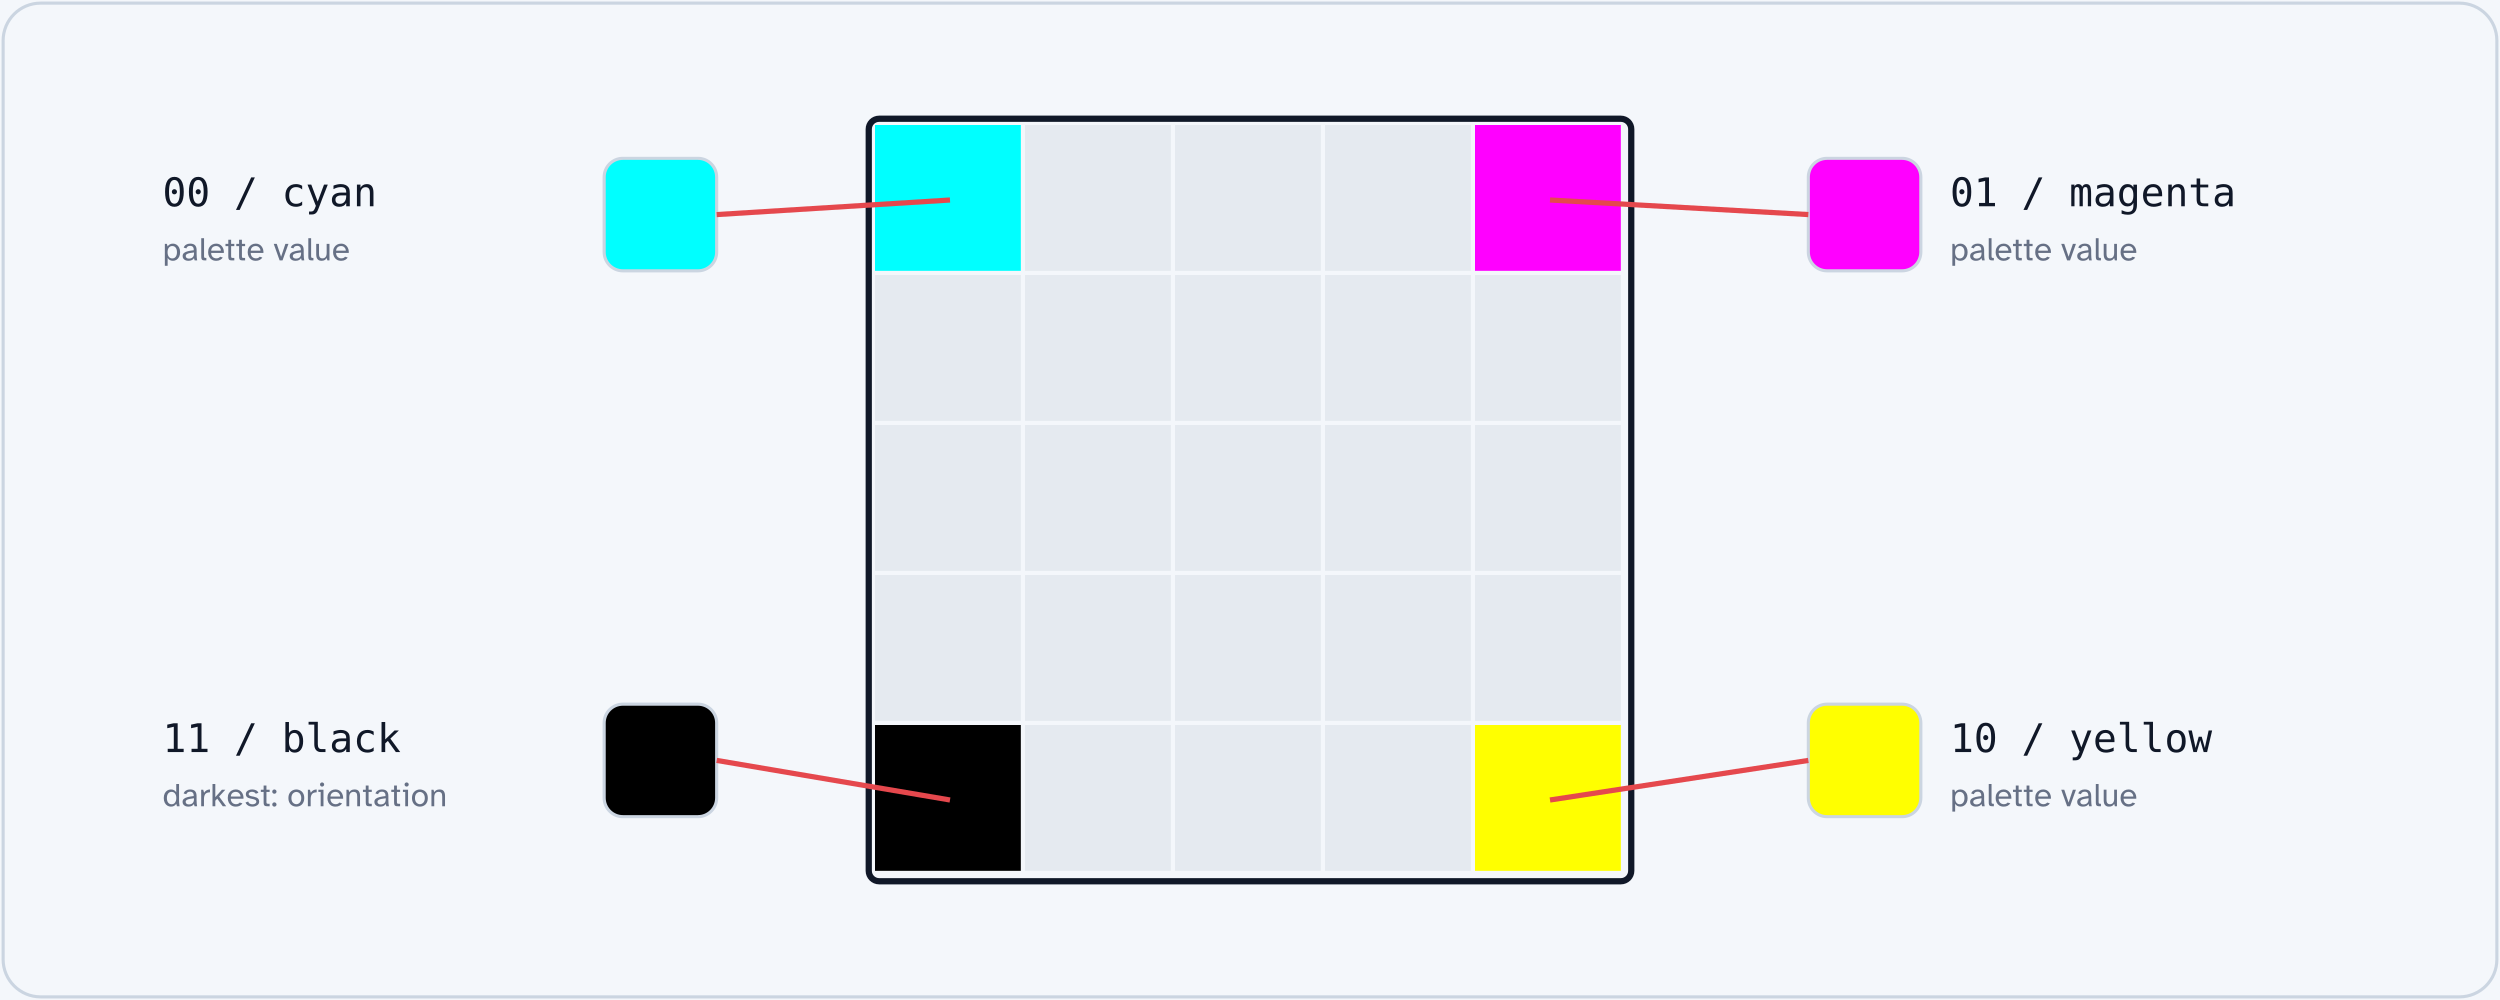
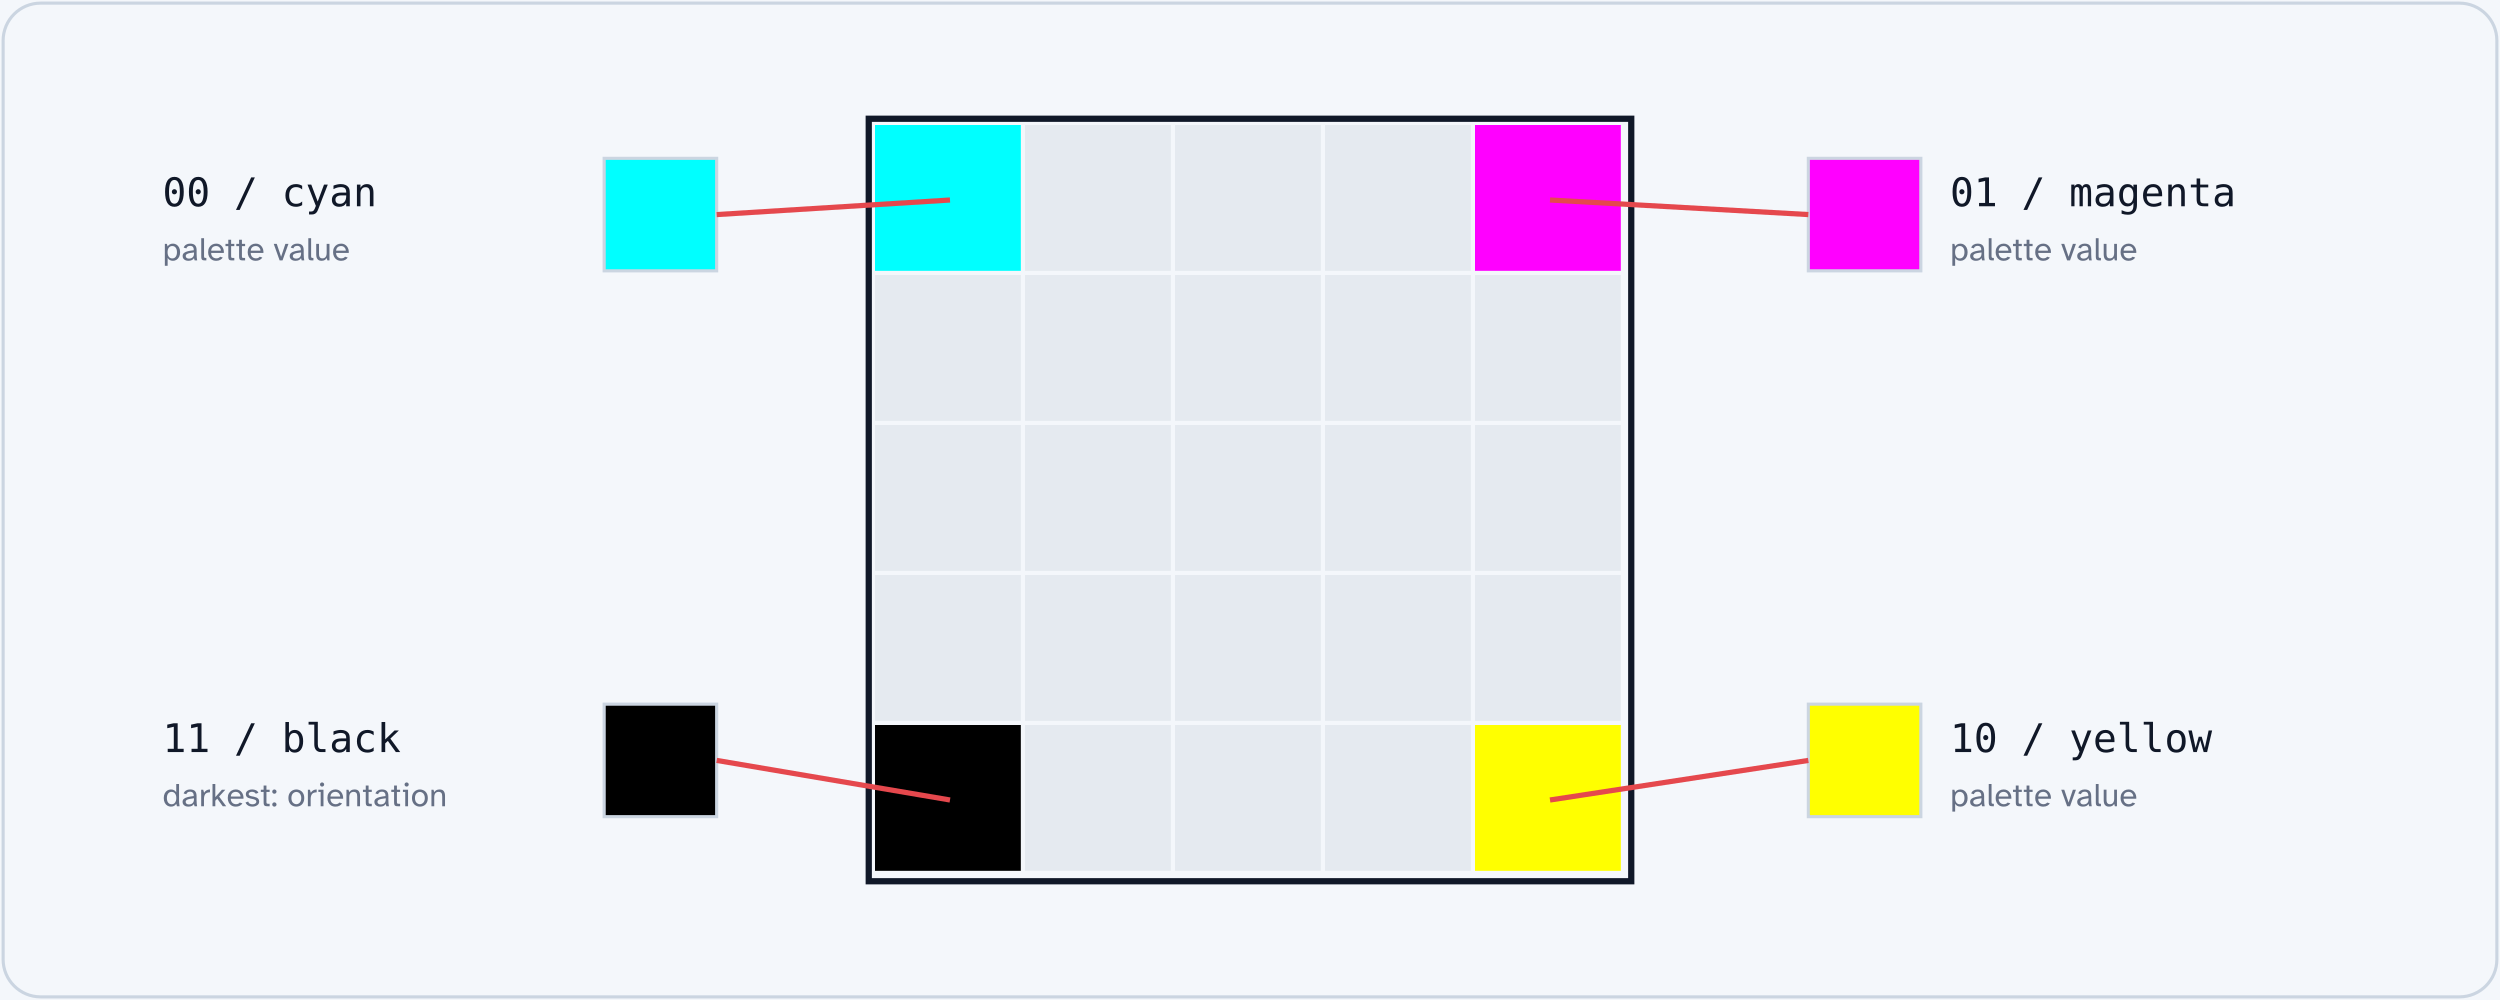
<svg xmlns="http://www.w3.org/2000/svg" xmlns:xlink="http://www.w3.org/1999/xlink" width="1200pt" height="480pt" viewBox="0 0 1200 480" version="1.1">
  <defs>
    <g>
      <symbol overflow="visible" id="glyph0-0">
        <path style="stroke:none;" d="M 0.969 3.359 L 0.969 -13.391 L 10.469 -13.391 L 10.469 3.359 Z M 2.031 2.297 L 9.406 2.297 L 9.406 -12.328 L 2.031 -12.328 Z M 2.031 2.297 " />
      </symbol>
      <symbol overflow="visible" id="glyph0-1">
        <path style="stroke:none;" d="M 4.484 -6.953 C 4.484 -7.297 4.602 -7.586 4.844 -7.828 C 5.082 -8.078 5.367 -8.203 5.703 -8.203 C 6.047 -8.203 6.336 -8.078 6.578 -7.828 C 6.828 -7.586 6.953 -7.297 6.953 -6.953 C 6.953 -6.609 6.828 -6.316 6.578 -6.078 C 6.336 -5.836 6.047 -5.719 5.703 -5.719 C 5.348 -5.719 5.055 -5.832 4.828 -6.062 C 4.598 -6.301 4.484 -6.598 4.484 -6.953 Z M 5.719 -12.625 C 4.844 -12.625 4.191 -12.148 3.766 -11.203 C 3.336 -10.266 3.125 -8.832 3.125 -6.906 C 3.125 -4.988 3.336 -3.562 3.766 -2.625 C 4.191 -1.688 4.844 -1.219 5.719 -1.219 C 6.594 -1.219 7.242 -1.688 7.672 -2.625 C 8.109 -3.562 8.328 -4.988 8.328 -6.906 C 8.328 -8.832 8.109 -10.266 7.672 -11.203 C 7.242 -12.148 6.594 -12.625 5.719 -12.625 Z M 5.719 -14.109 C 7.195 -14.109 8.312 -13.5 9.062 -12.281 C 9.82 -11.07 10.203 -9.281 10.203 -6.906 C 10.203 -4.551 9.82 -2.766 9.062 -1.547 C 8.312 -0.336 7.195 0.266 5.719 0.266 C 4.238 0.266 3.117 -0.336 2.359 -1.547 C 1.609 -2.766 1.234 -4.551 1.234 -6.906 C 1.234 -9.281 1.609 -11.07 2.359 -12.281 C 3.117 -13.5 4.238 -14.109 5.719 -14.109 Z M 5.719 -14.109 " />
      </symbol>
      <symbol overflow="visible" id="glyph0-2">
        <path style="stroke:none;" d="" />
      </symbol>
      <symbol overflow="visible" id="glyph0-3">
        <path style="stroke:none;" d="M 8.25 -13.844 L 10.016 -13.844 L 2.719 1.766 L 0.953 1.766 Z M 8.25 -13.844 " />
      </symbol>
      <symbol overflow="visible" id="glyph0-4">
        <path style="stroke:none;" d="M 9.844 -0.531 C 9.383 -0.258 8.91 -0.062 8.422 0.062 C 7.941 0.195 7.445 0.266 6.938 0.266 C 5.332 0.266 4.078 -0.211 3.172 -1.172 C 2.266 -2.141 1.812 -3.477 1.812 -5.188 C 1.812 -6.895 2.266 -8.227 3.172 -9.188 C 4.078 -10.156 5.332 -10.641 6.938 -10.641 C 7.438 -10.641 7.926 -10.57 8.406 -10.438 C 8.883 -10.312 9.363 -10.113 9.844 -9.844 L 9.844 -8.047 C 9.395 -8.453 8.941 -8.742 8.484 -8.922 C 8.023 -9.098 7.508 -9.188 6.938 -9.188 C 5.863 -9.188 5.039 -8.836 4.469 -8.141 C 3.895 -7.453 3.609 -6.469 3.609 -5.188 C 3.609 -3.906 3.895 -2.914 4.469 -2.219 C 5.051 -1.52 5.875 -1.172 6.938 -1.172 C 7.531 -1.172 8.062 -1.258 8.531 -1.438 C 9 -1.625 9.438 -1.91 9.844 -2.297 Z M 9.844 -0.531 " />
      </symbol>
      <symbol overflow="visible" id="glyph0-5">
        <path style="stroke:none;" d="M 7.953 -3.344 C 7.672 -2.613 7.312 -1.66 6.875 -0.484 C 6.258 1.148 5.848 2.145 5.641 2.5 C 5.359 2.988 5.004 3.352 4.578 3.594 C 4.148 3.832 3.648 3.953 3.078 3.953 L 1.703 3.953 L 1.703 2.531 L 2.719 2.531 C 3.219 2.531 3.609 2.383 3.891 2.094 C 4.18 1.801 4.547 1.047 4.984 -0.172 L 0.969 -10.391 L 2.781 -10.391 L 5.859 -2.266 L 8.891 -10.391 L 10.703 -10.391 Z M 7.953 -3.344 " />
      </symbol>
      <symbol overflow="visible" id="glyph0-6">
        <path style="stroke:none;" d="M 6.516 -5.219 L 5.953 -5.219 C 4.953 -5.219 4.195 -5.039 3.688 -4.688 C 3.188 -4.344 2.938 -3.828 2.938 -3.141 C 2.938 -2.516 3.125 -2.023 3.5 -1.672 C 3.883 -1.328 4.41 -1.156 5.078 -1.156 C 6.016 -1.156 6.75 -1.484 7.281 -2.141 C 7.82 -2.797 8.098 -3.695 8.109 -4.844 L 8.109 -5.219 Z M 9.828 -5.922 L 9.828 0 L 8.109 0 L 8.109 -1.547 C 7.742 -0.922 7.285 -0.461 6.734 -0.172 C 6.18 0.117 5.508 0.266 4.719 0.266 C 3.656 0.266 2.805 -0.031 2.172 -0.625 C 1.547 -1.219 1.234 -2.02 1.234 -3.031 C 1.234 -4.188 1.617 -5.062 2.391 -5.656 C 3.172 -6.258 4.312 -6.562 5.812 -6.562 L 8.109 -6.562 L 8.109 -6.828 C 8.098 -7.66 7.883 -8.258 7.469 -8.625 C 7.062 -9 6.406 -9.188 5.5 -9.188 C 4.914 -9.188 4.328 -9.102 3.734 -8.938 C 3.141 -8.77 2.562 -8.523 2 -8.203 L 2 -9.922 C 2.625 -10.16 3.223 -10.336 3.797 -10.453 C 4.379 -10.578 4.945 -10.641 5.5 -10.641 C 6.352 -10.641 7.082 -10.508 7.688 -10.25 C 8.301 -10 8.797 -9.625 9.172 -9.125 C 9.41 -8.812 9.578 -8.426 9.672 -7.969 C 9.773 -7.52 9.828 -6.836 9.828 -5.922 Z M 9.828 -5.922 " />
      </symbol>
      <symbol overflow="visible" id="glyph0-7">
        <path style="stroke:none;" d="M 9.75 -6.438 L 9.75 0 L 8.031 0 L 8.031 -6.438 C 8.031 -7.375 7.863 -8.062 7.531 -8.5 C 7.207 -8.938 6.695 -9.156 6 -9.156 C 5.207 -9.156 4.594 -8.867 4.156 -8.297 C 3.727 -7.734 3.516 -6.926 3.516 -5.875 L 3.516 0 L 1.812 0 L 1.812 -10.391 L 3.516 -10.391 L 3.516 -8.828 C 3.816 -9.422 4.227 -9.867 4.75 -10.172 C 5.27 -10.484 5.883 -10.641 6.594 -10.641 C 7.656 -10.641 8.445 -10.289 8.969 -9.594 C 9.488 -8.895 9.75 -7.844 9.75 -6.438 Z M 9.75 -6.438 " />
      </symbol>
      <symbol overflow="visible" id="glyph0-8">
        <path style="stroke:none;" d="M 2.5 -1.578 L 5.422 -1.578 L 5.422 -12.156 L 2.281 -11.453 L 2.281 -13.172 L 5.406 -13.844 L 7.281 -13.844 L 7.281 -1.578 L 10.156 -1.578 L 10.156 0 L 2.5 0 Z M 2.5 -1.578 " />
      </symbol>
      <symbol overflow="visible" id="glyph0-9">
        <path style="stroke:none;" d="M 6.266 -9.328 C 6.484 -9.773 6.754 -10.102 7.078 -10.312 C 7.398 -10.531 7.789 -10.641 8.25 -10.641 C 9.082 -10.641 9.672 -10.316 10.016 -9.672 C 10.359 -9.023 10.531 -7.805 10.531 -6.016 L 10.531 0 L 8.969 0 L 8.969 -5.953 C 8.969 -7.41 8.883 -8.316 8.719 -8.672 C 8.562 -9.035 8.266 -9.219 7.828 -9.219 C 7.336 -9.219 7 -9.023 6.812 -8.641 C 6.633 -8.266 6.547 -7.367 6.547 -5.953 L 6.547 0 L 4.984 0 L 4.984 -5.953 C 4.984 -7.43 4.895 -8.344 4.719 -8.688 C 4.539 -9.039 4.223 -9.219 3.766 -9.219 C 3.316 -9.219 3.004 -9.023 2.828 -8.641 C 2.648 -8.266 2.562 -7.367 2.562 -5.953 L 2.562 0 L 1.016 0 L 1.016 -10.391 L 2.562 -10.391 L 2.562 -9.5 C 2.758 -9.875 3.008 -10.156 3.312 -10.344 C 3.625 -10.539 3.977 -10.641 4.375 -10.641 C 4.844 -10.641 5.234 -10.531 5.547 -10.312 C 5.859 -10.094 6.098 -9.766 6.266 -9.328 Z M 6.266 -9.328 " />
      </symbol>
      <symbol overflow="visible" id="glyph0-10">
        <path style="stroke:none;" d="M 7.953 -5.281 C 7.953 -6.562 7.742 -7.531 7.328 -8.188 C 6.91 -8.852 6.305 -9.188 5.516 -9.188 C 4.68 -9.188 4.039 -8.852 3.594 -8.188 C 3.156 -7.531 2.938 -6.562 2.938 -5.281 C 2.938 -4 3.156 -3.02 3.594 -2.344 C 4.039 -1.676 4.688 -1.344 5.531 -1.344 C 6.312 -1.344 6.91 -1.68 7.328 -2.359 C 7.742 -3.035 7.953 -4.008 7.953 -5.281 Z M 9.672 -0.672 C 9.672 0.891 9.301 2.07 8.562 2.875 C 7.82 3.676 6.738 4.078 5.312 4.078 C 4.844 4.078 4.352 4.035 3.844 3.953 C 3.332 3.867 2.816 3.742 2.297 3.578 L 2.297 1.891 C 2.898 2.172 3.445 2.379 3.938 2.516 C 4.438 2.648 4.895 2.719 5.312 2.719 C 6.238 2.719 6.91 2.469 7.328 1.969 C 7.742 1.469 7.953 0.672 7.953 -0.422 L 7.953 -1.656 C 7.68 -1.07 7.312 -0.633 6.844 -0.344 C 6.375 -0.062 5.801 0.078 5.125 0.078 C 3.914 0.078 2.945 -0.406 2.219 -1.375 C 1.5 -2.352 1.141 -3.656 1.141 -5.281 C 1.141 -6.914 1.5 -8.219 2.219 -9.188 C 2.945 -10.156 3.914 -10.641 5.125 -10.641 C 5.789 -10.641 6.359 -10.504 6.828 -10.234 C 7.297 -9.973 7.672 -9.566 7.953 -9.016 L 7.953 -10.359 L 9.672 -10.359 Z M 9.672 -0.672 " />
      </symbol>
      <symbol overflow="visible" id="glyph0-11">
        <path style="stroke:none;" d="M 10.312 -5.625 L 10.312 -4.781 L 2.922 -4.781 L 2.922 -4.734 C 2.922 -3.598 3.211 -2.719 3.797 -2.094 C 4.391 -1.477 5.227 -1.172 6.312 -1.172 C 6.852 -1.172 7.422 -1.258 8.016 -1.438 C 8.609 -1.613 9.242 -1.879 9.922 -2.234 L 9.922 -0.531 C 9.266 -0.258 8.633 -0.062 8.031 0.062 C 7.438 0.195 6.859 0.266 6.297 0.266 C 4.68 0.266 3.414 -0.219 2.5 -1.188 C 1.594 -2.156 1.141 -3.488 1.141 -5.188 C 1.141 -6.844 1.582 -8.164 2.469 -9.156 C 3.363 -10.145 4.555 -10.641 6.047 -10.641 C 7.367 -10.641 8.41 -10.191 9.172 -9.297 C 9.93 -8.398 10.312 -7.176 10.312 -5.625 Z M 8.609 -6.125 C 8.586 -7.125 8.352 -7.883 7.906 -8.406 C 7.457 -8.926 6.812 -9.188 5.969 -9.188 C 5.145 -9.188 4.469 -8.914 3.938 -8.375 C 3.406 -7.832 3.086 -7.078 2.984 -6.109 Z M 8.609 -6.125 " />
      </symbol>
      <symbol overflow="visible" id="glyph0-12">
        <path style="stroke:none;" d="M 5.703 -13.344 L 5.703 -10.391 L 9.578 -10.391 L 9.578 -9.062 L 5.703 -9.062 L 5.703 -3.422 C 5.703 -2.648 5.844 -2.113 6.125 -1.812 C 6.414 -1.508 6.926 -1.359 7.656 -1.359 L 9.578 -1.359 L 9.578 0 L 7.484 0 C 6.203 0 5.297 -0.254 4.766 -0.766 C 4.242 -1.285 3.984 -2.172 3.984 -3.422 L 3.984 -9.062 L 1.219 -9.062 L 1.219 -10.391 L 3.984 -10.391 L 3.984 -13.344 Z M 5.703 -13.344 " />
      </symbol>
      <symbol overflow="visible" id="glyph0-13">
        <path style="stroke:none;" d="M 5.922 -3.766 C 5.922 -2.992 6.062 -2.414 6.344 -2.031 C 6.625 -1.645 7.039 -1.453 7.594 -1.453 L 9.594 -1.453 L 9.594 0 L 7.438 0 C 6.414 0 5.625 -0.328 5.062 -0.984 C 4.5 -1.641 4.219 -2.566 4.219 -3.766 L 4.219 -13.203 L 1.484 -13.203 L 1.484 -14.531 L 5.922 -14.531 Z M 5.922 -3.766 " />
      </symbol>
      <symbol overflow="visible" id="glyph0-14">
        <path style="stroke:none;" d="M 5.719 -9.188 C 4.852 -9.188 4.195 -8.848 3.75 -8.172 C 3.301 -7.504 3.078 -6.508 3.078 -5.188 C 3.078 -3.863 3.301 -2.863 3.75 -2.188 C 4.195 -1.508 4.852 -1.172 5.719 -1.172 C 6.582 -1.172 7.238 -1.508 7.688 -2.188 C 8.133 -2.863 8.359 -3.863 8.359 -5.188 C 8.359 -6.508 8.133 -7.504 7.688 -8.172 C 7.238 -8.848 6.582 -9.188 5.719 -9.188 Z M 5.719 -10.641 C 7.156 -10.641 8.254 -10.172 9.016 -9.234 C 9.785 -8.305 10.172 -6.957 10.172 -5.188 C 10.172 -3.414 9.789 -2.062 9.031 -1.125 C 8.27 -0.195 7.164 0.266 5.719 0.266 C 4.27 0.266 3.164 -0.195 2.406 -1.125 C 1.645 -2.062 1.266 -3.414 1.266 -5.188 C 1.266 -6.957 1.645 -8.305 2.406 -9.234 C 3.164 -10.172 4.27 -10.641 5.719 -10.641 Z M 5.719 -10.641 " />
      </symbol>
      <symbol overflow="visible" id="glyph0-15">
        <path style="stroke:none;" d="M 0 -10.391 L 1.688 -10.391 L 3.5 -2 L 4.984 -7.359 L 6.438 -7.359 L 7.938 -2 L 9.75 -10.391 L 11.438 -10.391 L 9.016 0 L 7.375 0 L 5.719 -5.703 L 4.062 0 L 2.438 0 Z M 0 -10.391 " />
      </symbol>
      <symbol overflow="visible" id="glyph0-16">
        <path style="stroke:none;" d="M 8.516 -5.188 C 8.516 -6.508 8.301 -7.504 7.875 -8.172 C 7.457 -8.848 6.836 -9.188 6.016 -9.188 C 5.191 -9.188 4.566 -8.848 4.141 -8.172 C 3.711 -7.492 3.5 -6.5 3.5 -5.188 C 3.5 -3.875 3.711 -2.875 4.141 -2.188 C 4.566 -1.508 5.191 -1.172 6.016 -1.172 C 6.836 -1.172 7.457 -1.508 7.875 -2.188 C 8.301 -2.863 8.516 -3.863 8.516 -5.188 Z M 3.5 -9.062 C 3.77 -9.57 4.145 -9.961 4.625 -10.234 C 5.102 -10.504 5.66 -10.641 6.297 -10.641 C 7.547 -10.641 8.523 -10.156 9.234 -9.188 C 9.953 -8.227 10.312 -6.906 10.312 -5.219 C 10.312 -3.508 9.953 -2.164 9.234 -1.188 C 8.516 -0.219 7.523 0.266 6.266 0.266 C 5.648 0.266 5.102 0.133 4.625 -0.125 C 4.156 -0.395 3.781 -0.789 3.5 -1.312 L 3.5 0 L 1.797 0 L 1.797 -14.438 L 3.5 -14.438 Z M 3.5 -9.062 " />
      </symbol>
      <symbol overflow="visible" id="glyph0-17">
        <path style="stroke:none;" d="M 2.188 -14.438 L 3.953 -14.438 L 3.953 -6.078 L 8.438 -10.391 L 10.516 -10.391 L 6.422 -6.469 L 11.156 0 L 9.062 0 L 5.219 -5.359 L 3.953 -4.172 L 3.953 0 L 2.188 0 Z M 2.188 -14.438 " />
      </symbol>
      <symbol overflow="visible" id="glyph1-0">
        <path style="stroke:none;" d="M 0.797 0 L 0.797 -11.203 L 7.625 -11.203 L 7.625 0 Z M 4.203 -5.938 L 7.188 -10.875 L 1.25 -10.875 Z M 7.312 -0.75 L 7.312 -10.438 L 4.422 -5.594 Z M 1.141 -0.781 L 4.016 -5.594 L 1.141 -10.406 Z M 1.266 -0.344 L 7.188 -0.344 L 4.219 -5.266 Z M 1.266 -0.344 " />
      </symbol>
      <symbol overflow="visible" id="glyph1-1">
        <path style="stroke:none;" d="M 1.125 2.578 L 1.125 -7.938 L 2.094 -7.938 L 2.469 -6.688 C 2.707 -7.102 3.039 -7.438 3.469 -7.688 C 3.895 -7.938 4.422 -8.062 5.047 -8.062 C 5.648 -8.062 6.207 -7.898 6.719 -7.578 C 7.238 -7.254 7.656 -6.785 7.969 -6.172 C 8.289 -5.555 8.453 -4.812 8.453 -3.938 C 8.453 -3.07 8.289 -2.328 7.969 -1.703 C 7.656 -1.086 7.238 -0.617 6.719 -0.297 C 6.207 0.023 5.648 0.188 5.047 0.188 C 4.422 0.188 3.895 0.062 3.469 -0.188 C 3.039 -0.438 2.707 -0.773 2.469 -1.203 L 2.469 2.578 Z M 4.688 -0.953 C 5.375 -0.953 5.922 -1.211 6.328 -1.734 C 6.734 -2.266 6.938 -3 6.938 -3.938 C 6.938 -4.883 6.734 -5.613 6.328 -6.125 C 5.922 -6.645 5.375 -6.906 4.688 -6.906 C 4 -6.906 3.453 -6.645 3.047 -6.125 C 2.641 -5.613 2.438 -4.883 2.438 -3.938 C 2.438 -3 2.641 -2.266 3.047 -1.734 C 3.453 -1.211 4 -0.953 4.688 -0.953 Z M 4.688 -0.953 " />
      </symbol>
      <symbol overflow="visible" id="glyph1-2">
        <path style="stroke:none;" d="M 3.344 0.188 C 2.844 0.188 2.383 0.098 1.969 -0.078 C 1.551 -0.266 1.219 -0.523 0.969 -0.859 C 0.727 -1.203 0.609 -1.613 0.609 -2.094 C 0.609 -2.727 0.828 -3.223 1.266 -3.578 C 1.711 -3.941 2.336 -4.223 3.141 -4.422 C 3.953 -4.617 4.895 -4.773 5.969 -4.891 C 5.988 -5.566 5.852 -6.082 5.562 -6.438 C 5.281 -6.801 4.816 -6.984 4.172 -6.984 C 3.691 -6.984 3.301 -6.875 3 -6.656 C 2.695 -6.445 2.504 -6.148 2.422 -5.766 L 1.125 -6.141 C 1.332 -6.754 1.711 -7.227 2.266 -7.562 C 2.816 -7.895 3.445 -8.062 4.156 -8.062 C 5.258 -8.062 6.062 -7.801 6.562 -7.281 C 7.07 -6.77 7.328 -5.957 7.328 -4.844 L 7.328 -2.984 C 7.328 -2.328 7.352 -1.758 7.406 -1.281 C 7.457 -0.801 7.52 -0.375 7.594 0 L 6.375 0 L 6.047 -1.094 C 5.816 -0.695 5.484 -0.383 5.047 -0.156 C 4.609 0.07 4.039 0.188 3.344 0.188 Z M 3.625 -0.875 C 4.039 -0.875 4.438 -0.945 4.812 -1.094 C 5.188 -1.25 5.488 -1.504 5.719 -1.859 C 5.957 -2.223 6.078 -2.711 6.078 -3.328 L 6.078 -3.828 C 5.266 -3.742 4.562 -3.641 3.969 -3.516 C 3.375 -3.391 2.91 -3.219 2.578 -3 C 2.254 -2.781 2.094 -2.488 2.094 -2.125 C 2.094 -1.75 2.227 -1.445 2.5 -1.219 C 2.77 -0.988 3.145 -0.875 3.625 -0.875 Z M 3.625 -0.875 " />
      </symbol>
      <symbol overflow="visible" id="glyph1-3">
        <path style="stroke:none;" d="M 2.984 0 C 2.484 0 2.098 -0.047 1.828 -0.141 C 1.555 -0.242 1.367 -0.441 1.266 -0.734 C 1.172 -1.023 1.125 -1.441 1.125 -1.984 L 1.125 -10.672 L 2.469 -10.672 L 2.469 -2.203 C 2.469 -1.797 2.508 -1.523 2.594 -1.391 C 2.676 -1.254 2.906 -1.188 3.281 -1.188 L 3.578 -1.188 L 3.578 0 Z M 2.984 0 " />
      </symbol>
      <symbol overflow="visible" id="glyph1-4">
        <path style="stroke:none;" d="M 4.5 0.188 C 3.664 0.188 2.957 0.004 2.375 -0.359 C 1.801 -0.723 1.363 -1.219 1.062 -1.844 C 0.758 -2.469 0.609 -3.172 0.609 -3.953 C 0.609 -4.797 0.773 -5.523 1.109 -6.141 C 1.453 -6.754 1.914 -7.227 2.5 -7.562 C 3.082 -7.895 3.738 -8.062 4.469 -8.062 C 5.094 -8.062 5.645 -7.938 6.125 -7.688 C 6.602 -7.438 7 -7.098 7.312 -6.672 C 7.633 -6.254 7.863 -5.781 8 -5.25 C 8.145 -4.719 8.195 -4.164 8.156 -3.594 L 2.047 -3.594 C 2.066 -2.938 2.211 -2.414 2.484 -2.031 C 2.754 -1.645 3.078 -1.375 3.453 -1.219 C 3.828 -1.062 4.176 -0.984 4.5 -0.984 C 4.945 -0.984 5.32 -1.055 5.625 -1.203 C 5.926 -1.348 6.172 -1.539 6.359 -1.781 L 7.641 -1.391 C 7.359 -0.93 6.945 -0.551 6.406 -0.25 C 5.875 0.039 5.238 0.188 4.5 0.188 Z M 2.062 -4.672 L 6.734 -4.672 C 6.734 -5.047 6.641 -5.398 6.453 -5.734 C 6.266 -6.078 6.004 -6.359 5.672 -6.578 C 5.336 -6.797 4.938 -6.906 4.469 -6.906 C 4.07 -6.906 3.695 -6.832 3.344 -6.688 C 2.988 -6.539 2.695 -6.301 2.469 -5.969 C 2.238 -5.633 2.102 -5.203 2.062 -4.672 Z M 2.062 -4.672 " />
      </symbol>
      <symbol overflow="visible" id="glyph1-5">
        <path style="stroke:none;" d="M 3.531 0 C 3.031 0 2.645 -0.047 2.375 -0.141 C 2.102 -0.242 1.914 -0.441 1.812 -0.734 C 1.707 -1.023 1.656 -1.441 1.656 -1.984 L 1.656 -6.859 L 0.312 -6.859 L 0.312 -7.938 L 1.656 -7.938 L 1.656 -9.938 L 3.016 -9.938 L 3.016 -7.938 L 4.547 -7.938 L 4.547 -6.859 L 3.016 -6.859 L 3.016 -2.203 C 3.016 -1.797 3.051 -1.523 3.125 -1.391 C 3.207 -1.254 3.441 -1.188 3.828 -1.188 L 4.547 -1.188 L 4.547 0 Z M 3.531 0 " />
      </symbol>
      <symbol overflow="visible" id="glyph1-6">
        <path style="stroke:none;" d="" />
      </symbol>
      <symbol overflow="visible" id="glyph1-7">
        <path style="stroke:none;" d="M 2.828 0 L 0 -7.938 L 1.453 -7.938 L 3.531 -1.766 L 5.594 -7.938 L 7.062 -7.938 L 4.219 0 Z M 2.828 0 " />
      </symbol>
      <symbol overflow="visible" id="glyph1-8">
        <path style="stroke:none;" d="M 3.625 0.188 C 3.008 0.188 2.516 0.055 2.141 -0.203 C 1.766 -0.461 1.492 -0.82 1.328 -1.281 C 1.172 -1.75 1.094 -2.281 1.094 -2.875 L 1.094 -7.953 L 2.438 -7.953 L 2.438 -3.203 C 2.438 -2.609 2.504 -2.148 2.641 -1.828 C 2.773 -1.516 2.969 -1.297 3.219 -1.172 C 3.469 -1.047 3.758 -0.984 4.094 -0.984 C 4.727 -0.984 5.223 -1.203 5.578 -1.641 C 5.93 -2.086 6.109 -2.734 6.109 -3.578 L 6.109 -7.953 L 7.453 -7.953 L 7.453 0 L 6.453 0 L 6.109 -1.156 C 5.891 -0.77 5.586 -0.445 5.203 -0.188 C 4.816 0.062 4.289 0.188 3.625 0.188 Z M 3.625 0.188 " />
      </symbol>
      <symbol overflow="visible" id="glyph1-9">
        <path style="stroke:none;" d="M 4.016 0.188 C 3.422 0.188 2.859 0.023 2.328 -0.297 C 1.805 -0.617 1.391 -1.086 1.078 -1.703 C 0.766 -2.316 0.609 -3.062 0.609 -3.938 C 0.609 -4.812 0.766 -5.555 1.078 -6.172 C 1.391 -6.785 1.805 -7.254 2.328 -7.578 C 2.859 -7.898 3.422 -8.062 4.016 -8.062 C 4.641 -8.062 5.164 -7.938 5.594 -7.688 C 6.02 -7.438 6.352 -7.102 6.594 -6.688 L 6.594 -10.688 L 7.938 -10.688 L 7.938 -2.984 C 7.938 -2.723 7.945 -2.332 7.969 -1.812 C 7.988 -1.301 8.066 -0.695 8.203 0 L 6.938 0 L 6.594 -1.203 C 6.352 -0.773 6.02 -0.438 5.594 -0.188 C 5.164 0.062 4.641 0.188 4.016 0.188 Z M 4.375 -0.953 C 5.051 -0.953 5.594 -1.211 6 -1.734 C 6.414 -2.266 6.625 -3 6.625 -3.938 C 6.625 -4.883 6.414 -5.613 6 -6.125 C 5.594 -6.645 5.051 -6.906 4.375 -6.906 C 3.688 -6.906 3.133 -6.645 2.719 -6.125 C 2.312 -5.613 2.109 -4.883 2.109 -3.938 C 2.109 -3 2.312 -2.266 2.719 -1.734 C 3.133 -1.211 3.688 -0.953 4.375 -0.953 Z M 4.375 -0.953 " />
      </symbol>
      <symbol overflow="visible" id="glyph1-10">
        <path style="stroke:none;" d="M 1.125 0 L 1.125 -7.938 L 2.094 -7.938 L 2.531 -6.469 C 2.801 -6.945 3.176 -7.332 3.656 -7.625 C 4.133 -7.914 4.703 -8.062 5.359 -8.062 L 5.359 -6.672 C 5.285 -6.672 5.207 -6.672 5.125 -6.672 C 5.051 -6.672 4.973 -6.664 4.891 -6.656 C 3.984 -6.582 3.352 -6.266 3 -5.703 C 2.645 -5.148 2.469 -4.383 2.469 -3.406 L 2.469 0 Z M 1.125 0 " />
      </symbol>
      <symbol overflow="visible" id="glyph1-11">
        <path style="stroke:none;" d="M 1.125 0 L 1.125 -10.688 L 2.469 -10.688 L 2.469 -4.375 L 5.656 -7.938 L 7.281 -7.938 L 4.281 -4.656 L 7.688 0 L 6.031 0 L 3.391 -3.656 L 2.469 -2.656 L 2.469 0 Z M 1.125 0 " />
      </symbol>
      <symbol overflow="visible" id="glyph1-12">
        <path style="stroke:none;" d="M 3.828 0.188 C 3.367 0.188 2.914 0.117 2.469 -0.016 C 2.031 -0.16 1.633 -0.379 1.281 -0.672 C 0.938 -0.973 0.676 -1.348 0.5 -1.797 L 1.797 -2.266 C 1.91 -1.797 2.164 -1.457 2.562 -1.25 C 2.969 -1.039 3.391 -0.938 3.828 -0.938 C 4.141 -0.938 4.438 -0.984 4.719 -1.078 C 5.008 -1.18 5.242 -1.32 5.422 -1.5 C 5.609 -1.688 5.703 -1.895 5.703 -2.125 C 5.703 -2.562 5.523 -2.867 5.172 -3.047 C 4.828 -3.234 4.414 -3.375 3.938 -3.469 L 2.828 -3.703 C 2.441 -3.785 2.082 -3.898 1.75 -4.047 C 1.426 -4.203 1.16 -4.426 0.953 -4.719 C 0.754 -5.008 0.656 -5.395 0.656 -5.875 C 0.656 -6.352 0.801 -6.754 1.094 -7.078 C 1.395 -7.398 1.773 -7.645 2.234 -7.812 C 2.703 -7.988 3.195 -8.078 3.719 -8.078 C 4.344 -8.078 4.938 -7.945 5.5 -7.688 C 6.062 -7.426 6.457 -7.02 6.688 -6.469 L 5.422 -6 C 5.285 -6.32 5.039 -6.555 4.688 -6.703 C 4.344 -6.859 3.984 -6.938 3.609 -6.938 C 3.211 -6.938 2.848 -6.848 2.516 -6.672 C 2.18 -6.492 2.016 -6.234 2.016 -5.891 C 2.016 -5.547 2.156 -5.297 2.438 -5.141 C 2.719 -4.984 3.066 -4.863 3.484 -4.781 L 4.531 -4.578 C 4.957 -4.492 5.359 -4.367 5.734 -4.203 C 6.117 -4.047 6.438 -3.812 6.688 -3.5 C 6.938 -3.188 7.062 -2.742 7.062 -2.172 C 7.062 -1.672 6.906 -1.242 6.594 -0.891 C 6.281 -0.547 5.879 -0.281 5.391 -0.094 C 4.898 0.094 4.379 0.188 3.828 0.188 Z M 3.828 0.188 " />
      </symbol>
      <symbol overflow="visible" id="glyph1-13">
        <path style="stroke:none;" d="M 1.625 -6 C 1.352 -6 1.113 -6.098 0.906 -6.297 C 0.707 -6.504 0.609 -6.754 0.609 -7.047 C 0.609 -7.316 0.707 -7.551 0.906 -7.75 C 1.113 -7.957 1.352 -8.062 1.625 -8.062 C 1.914 -8.062 2.16 -7.957 2.359 -7.75 C 2.566 -7.551 2.672 -7.316 2.672 -7.047 C 2.672 -6.754 2.566 -6.504 2.359 -6.297 C 2.16 -6.098 1.914 -6 1.625 -6 Z M 1.625 0.188 C 1.352 0.188 1.113 0.086 0.906 -0.109 C 0.707 -0.316 0.609 -0.555 0.609 -0.828 C 0.609 -1.117 0.707 -1.363 0.906 -1.562 C 1.113 -1.77 1.352 -1.875 1.625 -1.875 C 1.914 -1.875 2.16 -1.77 2.359 -1.562 C 2.566 -1.363 2.672 -1.117 2.672 -0.828 C 2.672 -0.555 2.566 -0.316 2.359 -0.109 C 2.16 0.086 1.914 0.188 1.625 0.188 Z M 1.625 0.188 " />
      </symbol>
      <symbol overflow="visible" id="glyph1-14">
        <path style="stroke:none;" d="M 4.422 0.188 C 3.961 0.188 3.508 0.109 3.062 -0.047 C 2.613 -0.203 2.203 -0.445 1.828 -0.781 C 1.461 -1.125 1.164 -1.555 0.938 -2.078 C 0.719 -2.598 0.609 -3.219 0.609 -3.938 C 0.609 -4.656 0.719 -5.273 0.938 -5.797 C 1.164 -6.316 1.461 -6.742 1.828 -7.078 C 2.203 -7.41 2.613 -7.656 3.062 -7.812 C 3.508 -7.977 3.961 -8.062 4.422 -8.062 C 4.879 -8.062 5.332 -7.977 5.781 -7.812 C 6.238 -7.656 6.648 -7.41 7.016 -7.078 C 7.379 -6.742 7.672 -6.316 7.891 -5.797 C 8.109 -5.273 8.219 -4.656 8.219 -3.938 C 8.219 -3.219 8.109 -2.598 7.891 -2.078 C 7.672 -1.555 7.379 -1.125 7.016 -0.781 C 6.648 -0.445 6.238 -0.203 5.781 -0.047 C 5.332 0.109 4.879 0.188 4.422 0.188 Z M 4.422 -0.984 C 4.797 -0.984 5.164 -1.086 5.531 -1.297 C 5.895 -1.504 6.191 -1.82 6.422 -2.25 C 6.66 -2.688 6.781 -3.25 6.781 -3.938 C 6.781 -4.613 6.66 -5.164 6.422 -5.594 C 6.191 -6.031 5.895 -6.352 5.531 -6.562 C 5.164 -6.77 4.797 -6.875 4.422 -6.875 C 4.047 -6.875 3.672 -6.77 3.297 -6.562 C 2.93 -6.352 2.629 -6.031 2.391 -5.594 C 2.16 -5.164 2.047 -4.613 2.047 -3.938 C 2.047 -3.25 2.16 -2.688 2.391 -2.25 C 2.629 -1.82 2.93 -1.504 3.297 -1.297 C 3.672 -1.086 4.047 -0.984 4.422 -0.984 Z M 4.422 -0.984 " />
      </symbol>
      <symbol overflow="visible" id="glyph1-15">
        <path style="stroke:none;" d="M 2.5 -9.438 C 2.227 -9.438 1.992 -9.535 1.797 -9.734 C 1.598 -9.93 1.5 -10.172 1.5 -10.453 C 1.5 -10.723 1.598 -10.953 1.797 -11.141 C 1.992 -11.336 2.227 -11.438 2.5 -11.438 C 2.77 -11.438 3.004 -11.336 3.203 -11.141 C 3.398 -10.953 3.5 -10.723 3.5 -10.453 C 3.5 -10.172 3.398 -9.93 3.203 -9.734 C 3.004 -9.535 2.77 -9.438 2.5 -9.438 Z M 1.828 0 L 1.828 -6.859 L 0.719 -6.859 L 0.719 -7.938 L 3.172 -7.938 L 3.172 0 Z M 1.828 0 " />
      </symbol>
      <symbol overflow="visible" id="glyph1-16">
        <path style="stroke:none;" d="M 1.125 0 L 1.125 -7.938 L 2.109 -7.938 L 2.469 -6.734 C 2.688 -7.109 3 -7.422 3.406 -7.672 C 3.812 -7.93 4.352 -8.062 5.031 -8.062 C 5.988 -8.062 6.66 -7.781 7.047 -7.219 C 7.441 -6.664 7.641 -5.938 7.641 -5.031 L 7.641 0 L 6.297 0 L 6.297 -4.625 C 6.297 -5.031 6.258 -5.406 6.188 -5.75 C 6.113 -6.094 5.953 -6.367 5.703 -6.578 C 5.453 -6.797 5.07 -6.906 4.562 -6.906 C 3.906 -6.906 3.391 -6.68 3.016 -6.234 C 2.648 -5.797 2.469 -5.148 2.469 -4.297 L 2.469 0 Z M 1.125 0 " />
      </symbol>
    </g>
  </defs>
  <g id="surface17">
    <rect x="0" y="0" width="1200" height="480" style="fill:rgb(95.686%,96.863%,98.431%);fill-opacity:1;stroke:none;" />
    <path style="fill:none;stroke-width:1.5;stroke-linecap:butt;stroke-linejoin:miter;stroke:rgb(79.608%,83.529%,88.235%);stroke-opacity:1;stroke-miterlimit:10;" d="M 1180.5 1.5 C 1190.441 1.5 1198.5 9.559 1198.5 19.5 L 1198.5 460.5 C 1198.5 470.441 1190.441 478.5 1180.5 478.5 L 19.5 478.5 C 9.559 478.5 1.5 470.441 1.5 460.5 L 1.5 19.5 C 1.5 9.559 9.559 1.5 19.5 1.5 Z M 1180.5 1.5 " />
    <path style=" stroke:none;fill-rule:nonzero;fill:rgb(0%,100%,100%);fill-opacity:1;" d="M 420 60 L 490 60 L 490 130 L 420 130 Z M 420 60 " />
    <path style=" stroke:none;fill-rule:nonzero;fill:rgb(89.804%,91.765%,94.118%);fill-opacity:1;" d="M 492 60 L 562 60 L 562 130 L 492 130 Z M 492 60 " />
    <path style=" stroke:none;fill-rule:nonzero;fill:rgb(89.804%,91.765%,94.118%);fill-opacity:1;" d="M 564 60 L 634 60 L 634 130 L 564 130 Z M 564 60 " />
    <path style=" stroke:none;fill-rule:nonzero;fill:rgb(89.804%,91.765%,94.118%);fill-opacity:1;" d="M 636 60 L 706 60 L 706 130 L 636 130 Z M 636 60 " />
    <path style=" stroke:none;fill-rule:nonzero;fill:rgb(100%,0%,100%);fill-opacity:1;" d="M 708 60 L 778 60 L 778 130 L 708 130 Z M 708 60 " />
    <path style=" stroke:none;fill-rule:nonzero;fill:rgb(89.804%,91.765%,94.118%);fill-opacity:1;" d="M 420 132 L 490 132 L 490 202 L 420 202 Z M 420 132 " />
    <path style=" stroke:none;fill-rule:nonzero;fill:rgb(89.804%,91.765%,94.118%);fill-opacity:1;" d="M 492 132 L 562 132 L 562 202 L 492 202 Z M 492 132 " />
    <path style=" stroke:none;fill-rule:nonzero;fill:rgb(89.804%,91.765%,94.118%);fill-opacity:1;" d="M 564 132 L 634 132 L 634 202 L 564 202 Z M 564 132 " />
    <path style=" stroke:none;fill-rule:nonzero;fill:rgb(89.804%,91.765%,94.118%);fill-opacity:1;" d="M 636 132 L 706 132 L 706 202 L 636 202 Z M 636 132 " />
    <path style=" stroke:none;fill-rule:nonzero;fill:rgb(89.804%,91.765%,94.118%);fill-opacity:1;" d="M 708 132 L 778 132 L 778 202 L 708 202 Z M 708 132 " />
    <path style=" stroke:none;fill-rule:nonzero;fill:rgb(89.804%,91.765%,94.118%);fill-opacity:1;" d="M 420 204 L 490 204 L 490 274 L 420 274 Z M 420 204 " />
    <path style=" stroke:none;fill-rule:nonzero;fill:rgb(89.804%,91.765%,94.118%);fill-opacity:1;" d="M 492 204 L 562 204 L 562 274 L 492 274 Z M 492 204 " />
    <path style=" stroke:none;fill-rule:nonzero;fill:rgb(89.804%,91.765%,94.118%);fill-opacity:1;" d="M 564 204 L 634 204 L 634 274 L 564 274 Z M 564 204 " />
    <path style=" stroke:none;fill-rule:nonzero;fill:rgb(89.804%,91.765%,94.118%);fill-opacity:1;" d="M 636 204 L 706 204 L 706 274 L 636 274 Z M 636 204 " />
    <path style=" stroke:none;fill-rule:nonzero;fill:rgb(89.804%,91.765%,94.118%);fill-opacity:1;" d="M 708 204 L 778 204 L 778 274 L 708 274 Z M 708 204 " />
    <path style=" stroke:none;fill-rule:nonzero;fill:rgb(89.804%,91.765%,94.118%);fill-opacity:1;" d="M 420 276 L 490 276 L 490 346 L 420 346 Z M 420 276 " />
    <path style=" stroke:none;fill-rule:nonzero;fill:rgb(89.804%,91.765%,94.118%);fill-opacity:1;" d="M 492 276 L 562 276 L 562 346 L 492 346 Z M 492 276 " />
    <path style=" stroke:none;fill-rule:nonzero;fill:rgb(89.804%,91.765%,94.118%);fill-opacity:1;" d="M 564 276 L 634 276 L 634 346 L 564 346 Z M 564 276 " />
    <path style=" stroke:none;fill-rule:nonzero;fill:rgb(89.804%,91.765%,94.118%);fill-opacity:1;" d="M 636 276 L 706 276 L 706 346 L 636 346 Z M 636 276 " />
    <path style=" stroke:none;fill-rule:nonzero;fill:rgb(89.804%,91.765%,94.118%);fill-opacity:1;" d="M 708 276 L 778 276 L 778 346 L 708 346 Z M 708 276 " />
    <path style=" stroke:none;fill-rule:nonzero;fill:rgb(0%,0%,0%);fill-opacity:1;" d="M 420 348 L 490 348 L 490 418 L 420 418 Z M 420 348 " />
    <path style=" stroke:none;fill-rule:nonzero;fill:rgb(89.804%,91.765%,94.118%);fill-opacity:1;" d="M 492 348 L 562 348 L 562 418 L 492 418 Z M 492 348 " />
    <path style=" stroke:none;fill-rule:nonzero;fill:rgb(89.804%,91.765%,94.118%);fill-opacity:1;" d="M 564 348 L 634 348 L 634 418 L 564 418 Z M 564 348 " />
    <path style=" stroke:none;fill-rule:nonzero;fill:rgb(89.804%,91.765%,94.118%);fill-opacity:1;" d="M 636 348 L 706 348 L 706 418 L 636 418 Z M 636 348 " />
    <path style=" stroke:none;fill-rule:nonzero;fill:rgb(100%,100%,0%);fill-opacity:1;" d="M 708 348 L 778 348 L 778 418 L 708 418 Z M 708 348 " />
-     <path style="fill:none;stroke-width:3;stroke-linecap:butt;stroke-linejoin:miter;stroke:rgb(6.275%,9.412%,15.686%);stroke-opacity:1;stroke-miterlimit:10;" d="M 778 57 C 780.762 57 783 59.238 783 62 L 783 418 C 783 420.762 780.762 423 778 423 L 422 423 C 419.238 423 417 420.762 417 418 L 417 62 C 417 59.238 419.238 57 422 57 Z M 778 57 " />
-     <path style="fill-rule:nonzero;fill:rgb(0%,100%,100%);fill-opacity:1;stroke-width:1.5;stroke-linecap:butt;stroke-linejoin:miter;stroke:rgb(79.608%,83.529%,88.235%);stroke-opacity:1;stroke-miterlimit:10;" d="M 335 76 C 339.969 76 344 80.031 344 85 L 344 121 C 344 125.969 339.969 130 335 130 L 299 130 C 294.031 130 290 125.969 290 121 L 290 85 C 290 80.031 294.031 76 299 76 Z M 335 76 " />
+     <path style="fill:none;stroke-width:3;stroke-linecap:butt;stroke-linejoin:miter;stroke:rgb(6.275%,9.412%,15.686%);stroke-opacity:1;stroke-miterlimit:10;" d="M 417 57 L 783 57 L 783 423 L 417 423 Z M 417 57 " />
+     <path style="fill-rule:nonzero;fill:rgb(0%,100%,100%);fill-opacity:1;stroke-width:1.5;stroke-linecap:butt;stroke-linejoin:miter;stroke:rgb(79.608%,83.529%,88.235%);stroke-opacity:1;stroke-miterlimit:10;" d="M 290 76 L 344 76 L 344 130 L 290 130 Z M 290 76 " />
    <g style="fill:rgb(6.275%,9.412%,15.686%);fill-opacity:1;">
      <use xlink:href="#glyph0-1" x="78" y="99" />
      <use xlink:href="#glyph0-1" x="89.439" y="99" />
      <use xlink:href="#glyph0-2" x="100.878" y="99" />
      <use xlink:href="#glyph0-3" x="112.317" y="99" />
      <use xlink:href="#glyph0-2" x="123.756" y="99" />
      <use xlink:href="#glyph0-4" x="135.195" y="99" />
      <use xlink:href="#glyph0-5" x="146.634" y="99" />
      <use xlink:href="#glyph0-6" x="158.073" y="99" />
      <use xlink:href="#glyph0-7" x="169.512" y="99" />
    </g>
    <g style="fill:rgb(40%,43.922%,52.157%);fill-opacity:1;">
      <use xlink:href="#glyph1-1" x="78" y="125" />
      <use xlink:href="#glyph1-2" x="87.056" y="125" />
      <use xlink:href="#glyph1-3" x="95.472" y="125" />
      <use xlink:href="#glyph1-4" x="99.296" y="125" />
      <use xlink:href="#glyph1-5" x="107.92" y="125" />
      <use xlink:href="#glyph1-5" x="113.104" y="125" />
      <use xlink:href="#glyph1-4" x="118.288" y="125" />
      <use xlink:href="#glyph1-6" x="126.912" y="125" />
      <use xlink:href="#glyph1-7" x="131.392" y="125" />
      <use xlink:href="#glyph1-2" x="138.448" y="125" />
      <use xlink:href="#glyph1-3" x="146.864" y="125" />
      <use xlink:href="#glyph1-8" x="150.688" y="125" />
      <use xlink:href="#glyph1-4" x="159.264" y="125" />
    </g>
    <path style="fill:none;stroke-width:2.5;stroke-linecap:butt;stroke-linejoin:miter;stroke:rgb(89.804%,28.235%,30.196%);stroke-opacity:1;stroke-miterlimit:10;" d="M 344 103 L 456 96 " />
-     <path style="fill-rule:nonzero;fill:rgb(100%,0%,100%);fill-opacity:1;stroke-width:1.5;stroke-linecap:butt;stroke-linejoin:miter;stroke:rgb(79.608%,83.529%,88.235%);stroke-opacity:1;stroke-miterlimit:10;" d="M 913 76 C 917.969 76 922 80.031 922 85 L 922 121 C 922 125.969 917.969 130 913 130 L 877 130 C 872.031 130 868 125.969 868 121 L 868 85 C 868 80.031 872.031 76 877 76 Z M 913 76 " />
+     <path style="fill-rule:nonzero;fill:rgb(100%,0%,100%);fill-opacity:1;stroke-width:1.5;stroke-linecap:butt;stroke-linejoin:miter;stroke:rgb(79.608%,83.529%,88.235%);stroke-opacity:1;stroke-miterlimit:10;" d="M 868 76 L 922 76 L 922 130 L 868 130 Z M 868 76 " />
    <g style="fill:rgb(6.275%,9.412%,15.686%);fill-opacity:1;">
      <use xlink:href="#glyph0-1" x="936" y="99" />
      <use xlink:href="#glyph0-8" x="947.439" y="99" />
      <use xlink:href="#glyph0-2" x="958.878" y="99" />
      <use xlink:href="#glyph0-3" x="970.317" y="99" />
      <use xlink:href="#glyph0-2" x="981.756" y="99" />
      <use xlink:href="#glyph0-9" x="993.195" y="99" />
      <use xlink:href="#glyph0-6" x="1004.634" y="99" />
      <use xlink:href="#glyph0-10" x="1016.073" y="99" />
      <use xlink:href="#glyph0-11" x="1027.512" y="99" />
      <use xlink:href="#glyph0-7" x="1038.951" y="99" />
      <use xlink:href="#glyph0-12" x="1050.39" y="99" />
      <use xlink:href="#glyph0-6" x="1061.829" y="99" />
    </g>
    <g style="fill:rgb(40%,43.922%,52.157%);fill-opacity:1;">
      <use xlink:href="#glyph1-1" x="936" y="125" />
      <use xlink:href="#glyph1-2" x="945.056" y="125" />
      <use xlink:href="#glyph1-3" x="953.472" y="125" />
      <use xlink:href="#glyph1-4" x="957.296" y="125" />
      <use xlink:href="#glyph1-5" x="965.92" y="125" />
      <use xlink:href="#glyph1-5" x="971.104" y="125" />
      <use xlink:href="#glyph1-4" x="976.288" y="125" />
      <use xlink:href="#glyph1-6" x="984.912" y="125" />
      <use xlink:href="#glyph1-7" x="989.392" y="125" />
      <use xlink:href="#glyph1-2" x="996.448" y="125" />
      <use xlink:href="#glyph1-3" x="1004.864" y="125" />
      <use xlink:href="#glyph1-8" x="1008.688" y="125" />
      <use xlink:href="#glyph1-4" x="1017.264" y="125" />
    </g>
    <path style="fill:none;stroke-width:2.5;stroke-linecap:butt;stroke-linejoin:miter;stroke:rgb(89.804%,28.235%,30.196%);stroke-opacity:1;stroke-miterlimit:10;" d="M 868 103 L 744 96 " />
-     <path style="fill-rule:nonzero;fill:rgb(100%,100%,0%);fill-opacity:1;stroke-width:1.5;stroke-linecap:butt;stroke-linejoin:miter;stroke:rgb(79.608%,83.529%,88.235%);stroke-opacity:1;stroke-miterlimit:10;" d="M 913 338 C 917.969 338 922 342.031 922 347 L 922 383 C 922 387.969 917.969 392 913 392 L 877 392 C 872.031 392 868 387.969 868 383 L 868 347 C 868 342.031 872.031 338 877 338 Z M 913 338 " />
+     <path style="fill-rule:nonzero;fill:rgb(100%,100%,0%);fill-opacity:1;stroke-width:1.5;stroke-linecap:butt;stroke-linejoin:miter;stroke:rgb(79.608%,83.529%,88.235%);stroke-opacity:1;stroke-miterlimit:10;" d="M 868 338 L 922 338 L 922 392 L 868 392 Z M 868 338 " />
    <g style="fill:rgb(6.275%,9.412%,15.686%);fill-opacity:1;">
      <use xlink:href="#glyph0-8" x="936" y="361" />
      <use xlink:href="#glyph0-1" x="947.439" y="361" />
      <use xlink:href="#glyph0-2" x="958.878" y="361" />
      <use xlink:href="#glyph0-3" x="970.317" y="361" />
      <use xlink:href="#glyph0-2" x="981.756" y="361" />
      <use xlink:href="#glyph0-5" x="993.195" y="361" />
      <use xlink:href="#glyph0-11" x="1004.634" y="361" />
      <use xlink:href="#glyph0-13" x="1016.073" y="361" />
      <use xlink:href="#glyph0-13" x="1027.512" y="361" />
      <use xlink:href="#glyph0-14" x="1038.951" y="361" />
      <use xlink:href="#glyph0-15" x="1050.39" y="361" />
    </g>
    <g style="fill:rgb(40%,43.922%,52.157%);fill-opacity:1;">
      <use xlink:href="#glyph1-1" x="936" y="387" />
      <use xlink:href="#glyph1-2" x="945.056" y="387" />
      <use xlink:href="#glyph1-3" x="953.472" y="387" />
      <use xlink:href="#glyph1-4" x="957.296" y="387" />
      <use xlink:href="#glyph1-5" x="965.92" y="387" />
      <use xlink:href="#glyph1-5" x="971.104" y="387" />
      <use xlink:href="#glyph1-4" x="976.288" y="387" />
      <use xlink:href="#glyph1-6" x="984.912" y="387" />
      <use xlink:href="#glyph1-7" x="989.392" y="387" />
      <use xlink:href="#glyph1-2" x="996.448" y="387" />
      <use xlink:href="#glyph1-3" x="1004.864" y="387" />
      <use xlink:href="#glyph1-8" x="1008.688" y="387" />
      <use xlink:href="#glyph1-4" x="1017.264" y="387" />
    </g>
    <path style="fill:none;stroke-width:2.5;stroke-linecap:butt;stroke-linejoin:miter;stroke:rgb(89.804%,28.235%,30.196%);stroke-opacity:1;stroke-miterlimit:10;" d="M 868 365 L 744 384 " />
-     <path style="fill-rule:nonzero;fill:rgb(0%,0%,0%);fill-opacity:1;stroke-width:1.5;stroke-linecap:butt;stroke-linejoin:miter;stroke:rgb(79.608%,83.529%,88.235%);stroke-opacity:1;stroke-miterlimit:10;" d="M 335 338 C 339.969 338 344 342.031 344 347 L 344 383 C 344 387.969 339.969 392 335 392 L 299 392 C 294.031 392 290 387.969 290 383 L 290 347 C 290 342.031 294.031 338 299 338 Z M 335 338 " />
+     <path style="fill-rule:nonzero;fill:rgb(0%,0%,0%);fill-opacity:1;stroke-width:1.5;stroke-linecap:butt;stroke-linejoin:miter;stroke:rgb(79.608%,83.529%,88.235%);stroke-opacity:1;stroke-miterlimit:10;" d="M 290 338 L 344 338 L 344 392 L 290 392 Z M 290 338 " />
    <g style="fill:rgb(6.275%,9.412%,15.686%);fill-opacity:1;">
      <use xlink:href="#glyph0-8" x="78" y="361" />
      <use xlink:href="#glyph0-8" x="89.439" y="361" />
      <use xlink:href="#glyph0-2" x="100.878" y="361" />
      <use xlink:href="#glyph0-3" x="112.317" y="361" />
      <use xlink:href="#glyph0-2" x="123.756" y="361" />
      <use xlink:href="#glyph0-16" x="135.195" y="361" />
      <use xlink:href="#glyph0-13" x="146.634" y="361" />
      <use xlink:href="#glyph0-6" x="158.073" y="361" />
      <use xlink:href="#glyph0-4" x="169.512" y="361" />
      <use xlink:href="#glyph0-17" x="180.951" y="361" />
    </g>
    <g style="fill:rgb(40%,43.922%,52.157%);fill-opacity:1;">
      <use xlink:href="#glyph1-9" x="78" y="387" />
      <use xlink:href="#glyph1-2" x="87.024" y="387" />
      <use xlink:href="#glyph1-10" x="95.44" y="387" />
      <use xlink:href="#glyph1-11" x="100.88" y="387" />
      <use xlink:href="#glyph1-4" x="108.72" y="387" />
      <use xlink:href="#glyph1-12" x="117.344" y="387" />
      <use xlink:href="#glyph1-5" x="124.88" y="387" />
      <use xlink:href="#glyph1-13" x="130.064" y="387" />
      <use xlink:href="#glyph1-6" x="133.344" y="387" />
      <use xlink:href="#glyph1-14" x="137.824" y="387" />
      <use xlink:href="#glyph1-10" x="146.656" y="387" />
      <use xlink:href="#glyph1-15" x="152.096" y="387" />
      <use xlink:href="#glyph1-4" x="156.544" y="387" />
      <use xlink:href="#glyph1-16" x="165.168" y="387" />
      <use xlink:href="#glyph1-5" x="173.904" y="387" />
      <use xlink:href="#glyph1-2" x="179.088" y="387" />
      <use xlink:href="#glyph1-5" x="187.504" y="387" />
      <use xlink:href="#glyph1-15" x="192.688" y="387" />
      <use xlink:href="#glyph1-14" x="197.136" y="387" />
      <use xlink:href="#glyph1-16" x="205.968" y="387" />
    </g>
    <path style="fill:none;stroke-width:2.5;stroke-linecap:butt;stroke-linejoin:miter;stroke:rgb(89.804%,28.235%,30.196%);stroke-opacity:1;stroke-miterlimit:10;" d="M 344 365 L 456 384 " />
  </g>
</svg>
